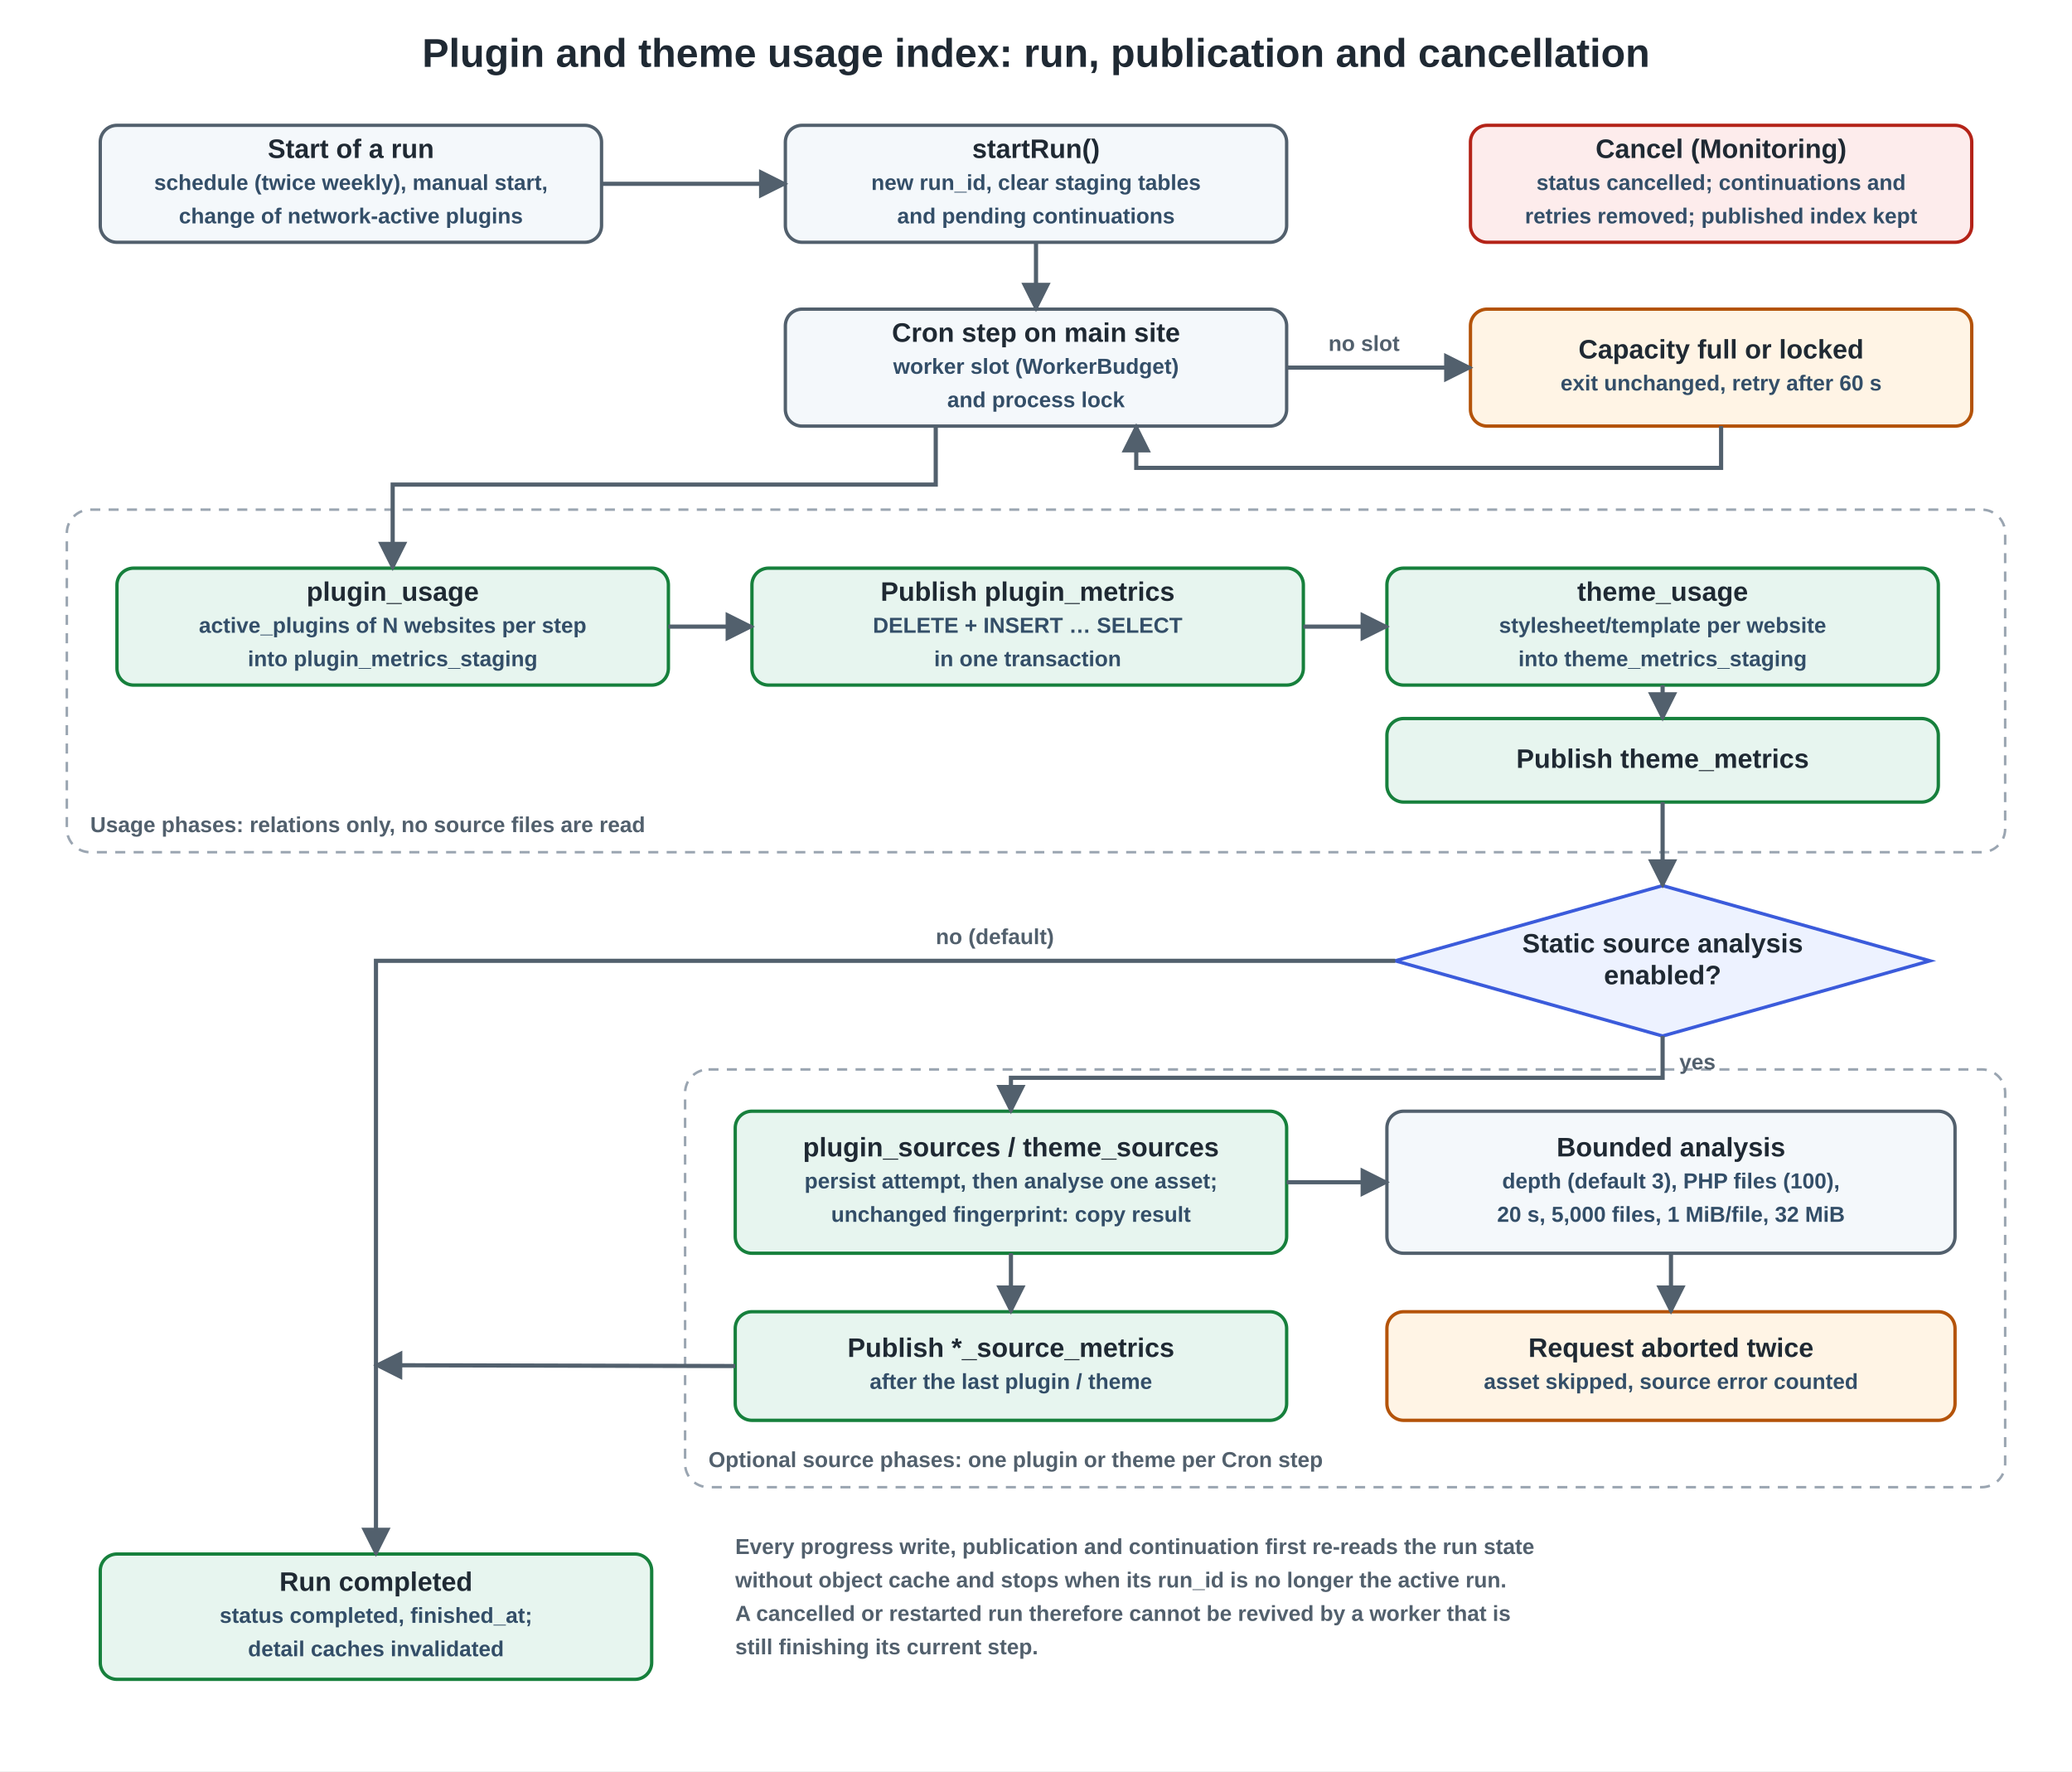
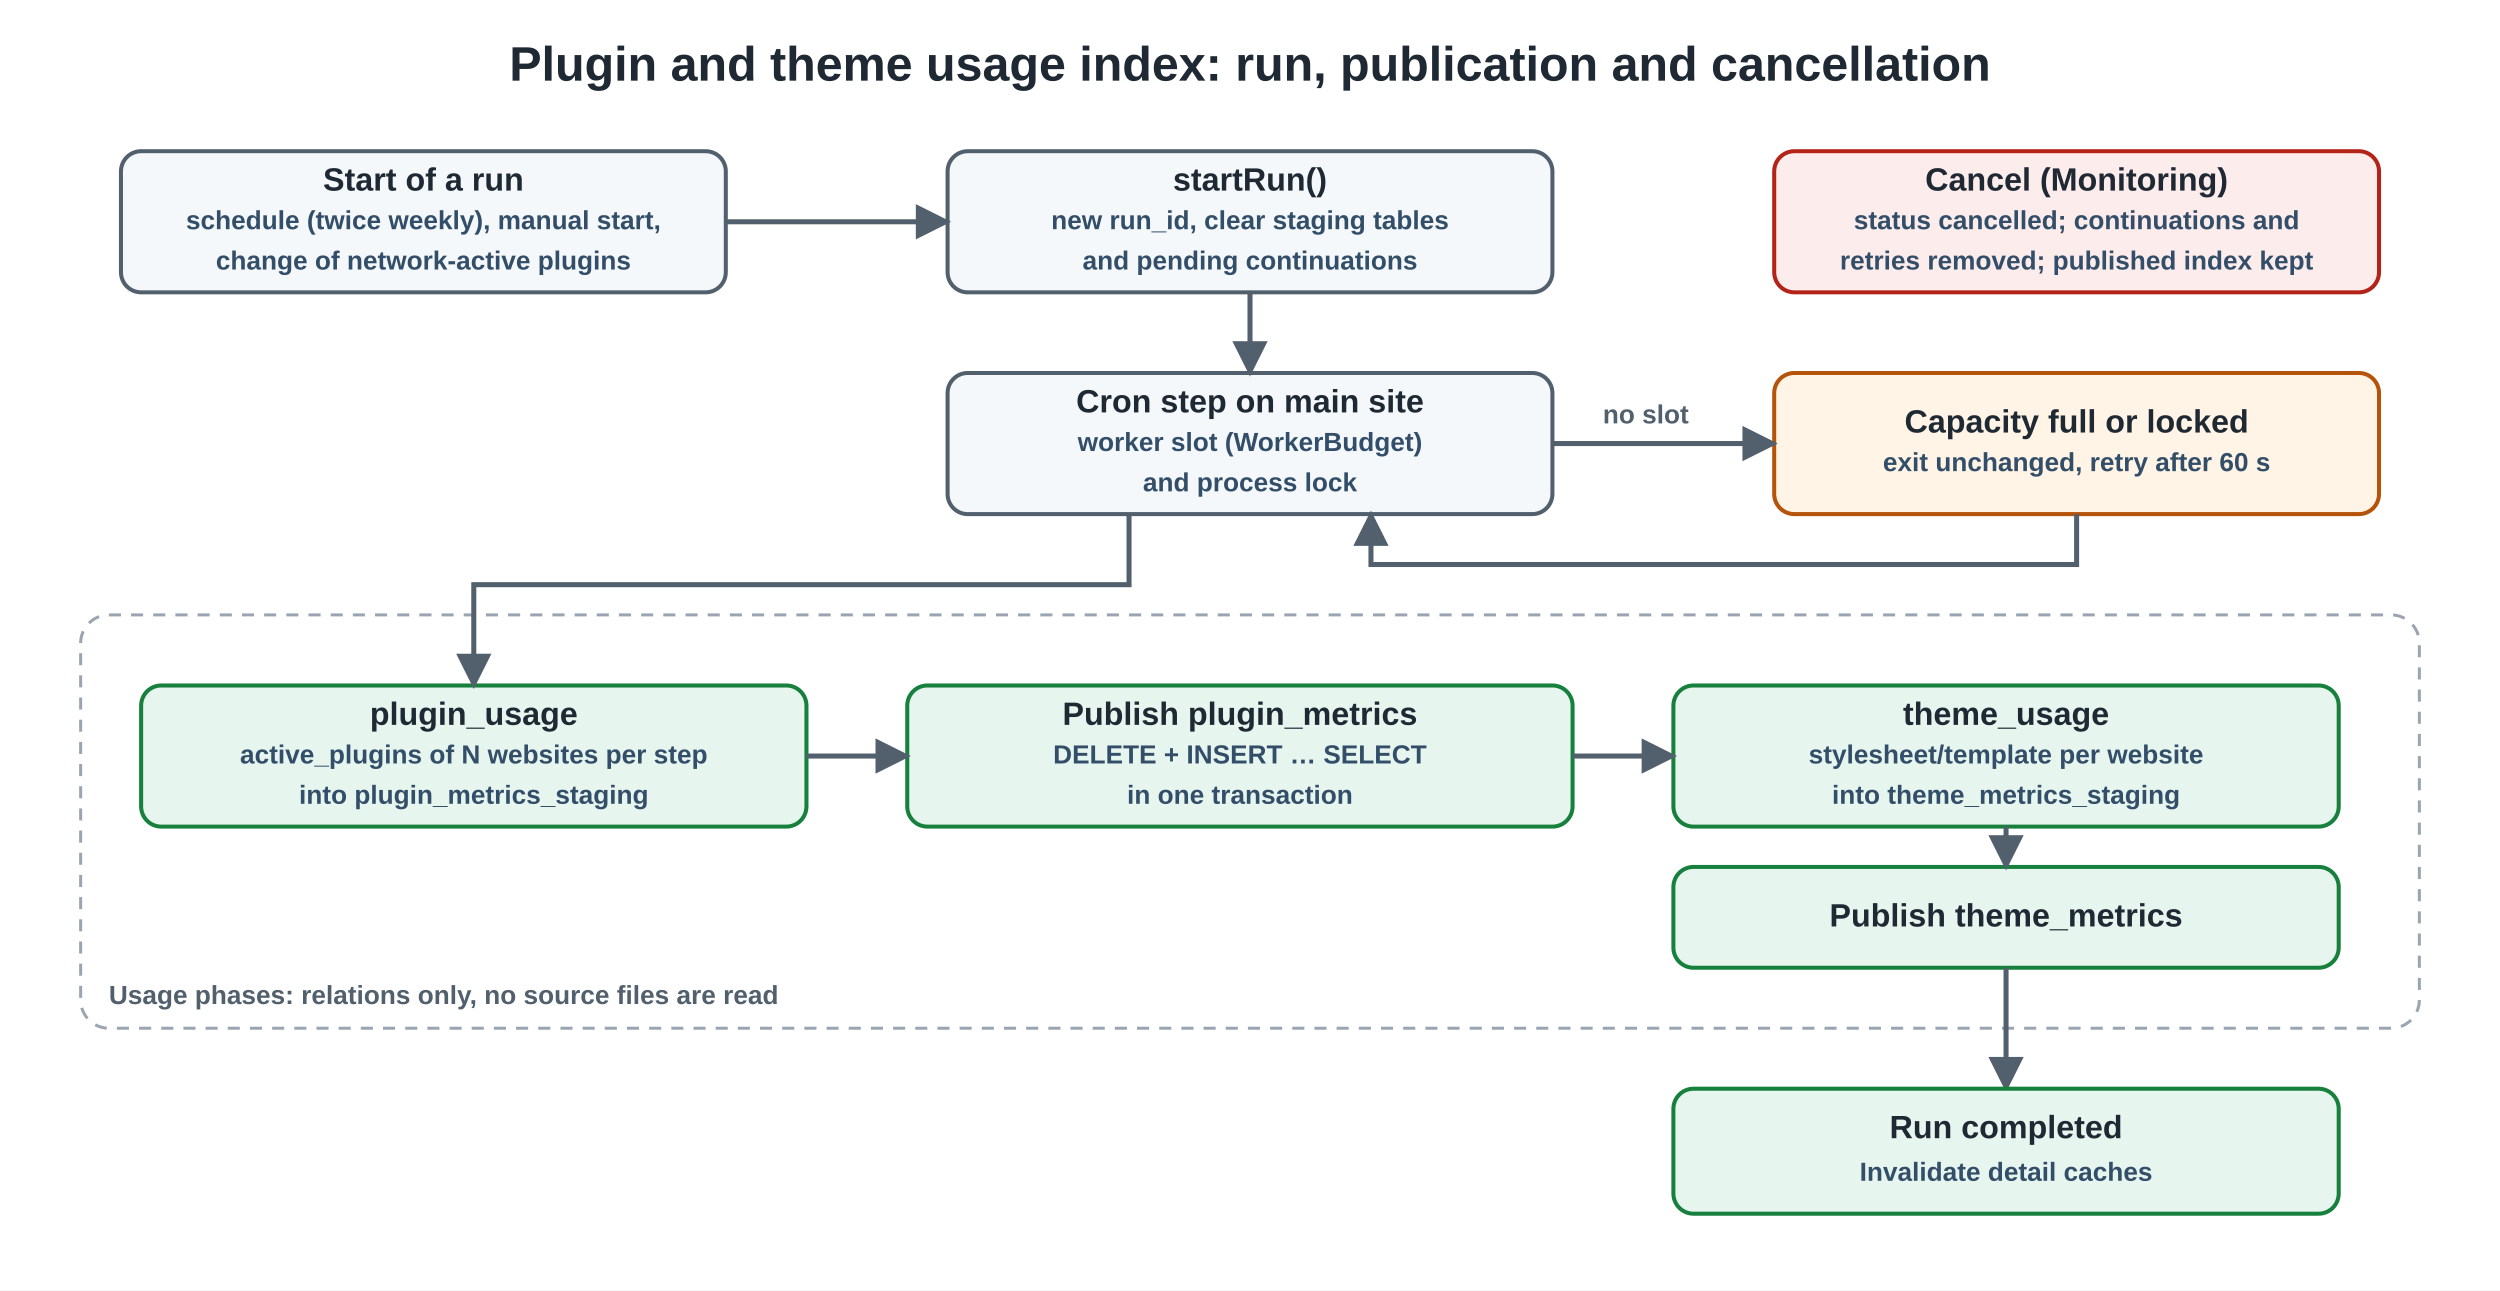
- <svg xmlns="http://www.w3.org/2000/svg" width="1240" height="1060" viewBox="0 0 1240 1060" role="img" aria-labelledby="title desc">
+ <svg xmlns="http://www.w3.org/2000/svg" width="1240" height="640" viewBox="0 0 1240 640" role="img" aria-labelledby="title desc">
  <defs>
    <marker id="arrow" viewBox="0 0 10 10" refX="9" refY="5" markerWidth="7" markerHeight="7" orient="auto-start-reverse">
      <path d="M 0 0 L 10 5 L 0 10 z" fill="#52606d" />
    </marker>
    <style>
      .box { fill: #f4f8fb; stroke: #52606d; stroke-width: 2; }
      .phase { fill: #e7f5ef; stroke: #16803c; stroke-width: 2; }
      .warning { fill: #fff4e5; stroke: #b45309; stroke-width: 2; }
      .stop { fill: #fdecec; stroke: #b42318; stroke-width: 2; }
      .decision { fill: #edf2ff; stroke: #3b5bdb; stroke-width: 2; }
      .group { fill: none; stroke: #9aa5b1; stroke-width: 1.5; stroke-dasharray: 6 5; }
      .line { fill: none; stroke: #52606d; stroke-width: 2.5; marker-end: url(#arrow); }
      .dashed { fill: none; stroke: #b42318; stroke-width: 2; stroke-dasharray: 7 5; marker-end: url(#arrow); }
      .label { font: 600 16px Arial, sans-serif; fill: #1f2933; text-anchor: middle; dominant-baseline: middle; }
      .title { font: 700 24px Arial, sans-serif; fill: #1f2933; text-anchor: middle; }
      .small { font: 600 13px Arial, sans-serif; fill: #334e68; text-anchor: middle; dominant-baseline: middle; }
      .edge { font: 700 13px Arial, sans-serif; fill: #52606d; }
      .note { font: 600 13px Arial, sans-serif; fill: #52606d; }
    </style>
  </defs>
-   <rect width="1240" height="1060" fill="#fff" />
+   <rect width="1240" height="640" fill="#fff" />
  <text x="620.0" y="40" class="title">Plugin and theme usage index: run, publication and cancellation</text>
  <rect x="60" y="75" width="300" height="70" rx="10" class="box" />
  <text x="210.0" y="90.0" class="label">Start of a run</text>
  <text x="210.0" y="110.0" class="small">schedule (twice weekly), manual start,</text>
  <text x="210.0" y="130.0" class="small">change of network-active plugins</text>
  <rect x="470" y="75" width="300" height="70" rx="10" class="box" />
  <text x="620.0" y="90.0" class="label">startRun()</text>
  <text x="620.0" y="110.0" class="small">new run_id, clear staging tables</text>
  <text x="620.0" y="130.0" class="small">and pending continuations</text>
  <path d="M 360 110.0 L 470 110.0" class="line" />
  <rect x="880" y="75" width="300" height="70" rx="10" class="stop" />
  <text x="1030.0" y="90.0" class="label">Cancel (Monitoring)</text>
  <text x="1030.0" y="110.0" class="small">status cancelled; continuations and</text>
  <text x="1030.0" y="130.0" class="small">retries removed; published index kept</text>
  <rect x="470" y="185" width="300" height="70" rx="10" class="box" />
  <text x="620.0" y="200.0" class="label">Cron step on main site</text>
  <text x="620.0" y="220.0" class="small">worker slot (WorkerBudget)</text>
  <text x="620.0" y="240.0" class="small">and process lock</text>
  <path d="M 620.0 145 L 620.0 185" class="line" />
  <rect x="880" y="185" width="300" height="70" rx="10" class="warning" />
  <text x="1030.0" y="210.0" class="label">Capacity full or locked</text>
  <text x="1030.0" y="230.0" class="small">exit unchanged, retry after 60 s</text>
  <path d="M 770 220.0 L 880 220.0" class="line" />
  <text x="795" y="210" class="edge">no slot</text>
  <path d="M 1030 255 L 1030 280 L 680 280 L 680 255" class="line" />
  <rect x="40" y="305" width="1160" height="205" rx="14" class="group" />
  <text x="54" y="498" class="note">Usage phases: relations only, no source files are read</text>
  <rect x="70" y="340" width="330" height="70" rx="10" class="phase" />
  <text x="235.0" y="355.0" class="label">plugin_usage</text>
  <text x="235.0" y="375.0" class="small">active_plugins of N websites per step</text>
  <text x="235.0" y="395.0" class="small">into plugin_metrics_staging</text>
  <rect x="450" y="340" width="330" height="70" rx="10" class="phase" />
  <text x="615.0" y="355.0" class="label">Publish plugin_metrics</text>
  <text x="615.0" y="375.0" class="small">DELETE + INSERT … SELECT</text>
  <text x="615.0" y="395.0" class="small">in one transaction</text>
  <rect x="830" y="340" width="330" height="70" rx="10" class="phase" />
  <text x="995.0" y="355.0" class="label">theme_usage</text>
  <text x="995.0" y="375.0" class="small">stylesheet/template per website</text>
  <text x="995.0" y="395.0" class="small">into theme_metrics_staging</text>
  <path d="M 560 255 L 560 290 L 235 290 L 235.0 340" class="line" />
  <path d="M 400 375.0 L 450 375.0" class="line" />
  <path d="M 780 375.0 L 830 375.0" class="line" />
  <rect x="830" y="430" width="330" height="50" rx="10" class="phase" />
  <text x="995.0" y="455.0" class="label">Publish theme_metrics</text>
  <path d="M 995.0 410 L 995.0 430" class="line" />
-   <polygon points="995,530.0 1155.0,575 995,620.0 835.0,575" class="decision" />
-   <text x="995" y="565.5" class="label">Static source analysis</text>
-   <text x="995" y="584.5" class="label">enabled?</text>
-   <path d="M 995.0 480 L 995 530" class="line" />
-   <rect x="60" y="930" width="330" height="75" rx="10" class="phase" />
-   <text x="225.0" y="947.5" class="label">Run completed</text>
-   <text x="225.0" y="967.5" class="small">status completed, finished_at;</text>
-   <text x="225.0" y="987.5" class="small">detail caches invalidated</text>
-   <path d="M 835 575 L 225 575 L 225.0 930" class="line" />
-   <text x="560" y="565" class="edge">no (default)</text>
-   <rect x="410" y="640" width="790" height="250" rx="14" class="group" />
-   <text x="424" y="878" class="note">Optional source phases: one plugin or theme per Cron step</text>
-   <rect x="440" y="665" width="330" height="85" rx="10" class="phase" />
-   <text x="605.0" y="687.5" class="label">plugin_sources / theme_sources</text>
-   <text x="605.0" y="707.5" class="small">persist attempt, then analyse one asset;</text>
-   <text x="605.0" y="727.5" class="small">unchanged fingerprint: copy result</text>
-   <path d="M 995.0 620.0 L 995 645 L 605 645 L 605.0 665" class="line" />
-   <text x="1005" y="640" class="edge">yes</text>
-   <rect x="830" y="665" width="340" height="85" rx="10" class="box" />
-   <text x="1000.0" y="687.5" class="label">Bounded analysis</text>
-   <text x="1000.0" y="707.5" class="small">depth (default 3), PHP files (100),</text>
-   <text x="1000.0" y="727.5" class="small">20 s, 5,000 files, 1 MiB/file, 32 MiB</text>
-   <path d="M 770 707.5 L 830 707.5" class="line" />
-   <rect x="830" y="785" width="340" height="65" rx="10" class="warning" />
-   <text x="1000.0" y="807.5" class="label">Request aborted twice</text>
-   <text x="1000.0" y="827.5" class="small">asset skipped, source error counted</text>
-   <path d="M 1000.0 750 L 1000.0 785" class="line" />
-   <rect x="440" y="785" width="330" height="65" rx="10" class="phase" />
-   <text x="605.0" y="807.5" class="label">Publish *_source_metrics</text>
-   <text x="605.0" y="827.5" class="small">after the last plugin / theme</text>
-   <path d="M 605.0 750 L 605.0 785" class="line" />
-   <path d="M 440 817.5 L 225 817" class="line" />
-   <text x="440" y="930" class="note" text-anchor="start">Every progress write, publication and continuation first re-reads the run state</text>
-   <text x="440" y="950" class="note" text-anchor="start">without object cache and stops when its run_id is no longer the active run.</text>
-   <text x="440" y="970" class="note" text-anchor="start">A cancelled or restarted run therefore cannot be revived by a worker that is</text>
-   <text x="440" y="990" class="note" text-anchor="start">still finishing its current step.</text>
+   <path d="M 995 480 L 995 540" class="line" />
+   <rect x="830" y="540" width="330" height="62" rx="10" class="phase" />
+   <text x="995" y="560" class="label">Run completed</text>
+   <text x="995" y="582" class="small">Invalidate detail caches</text>
</svg>
